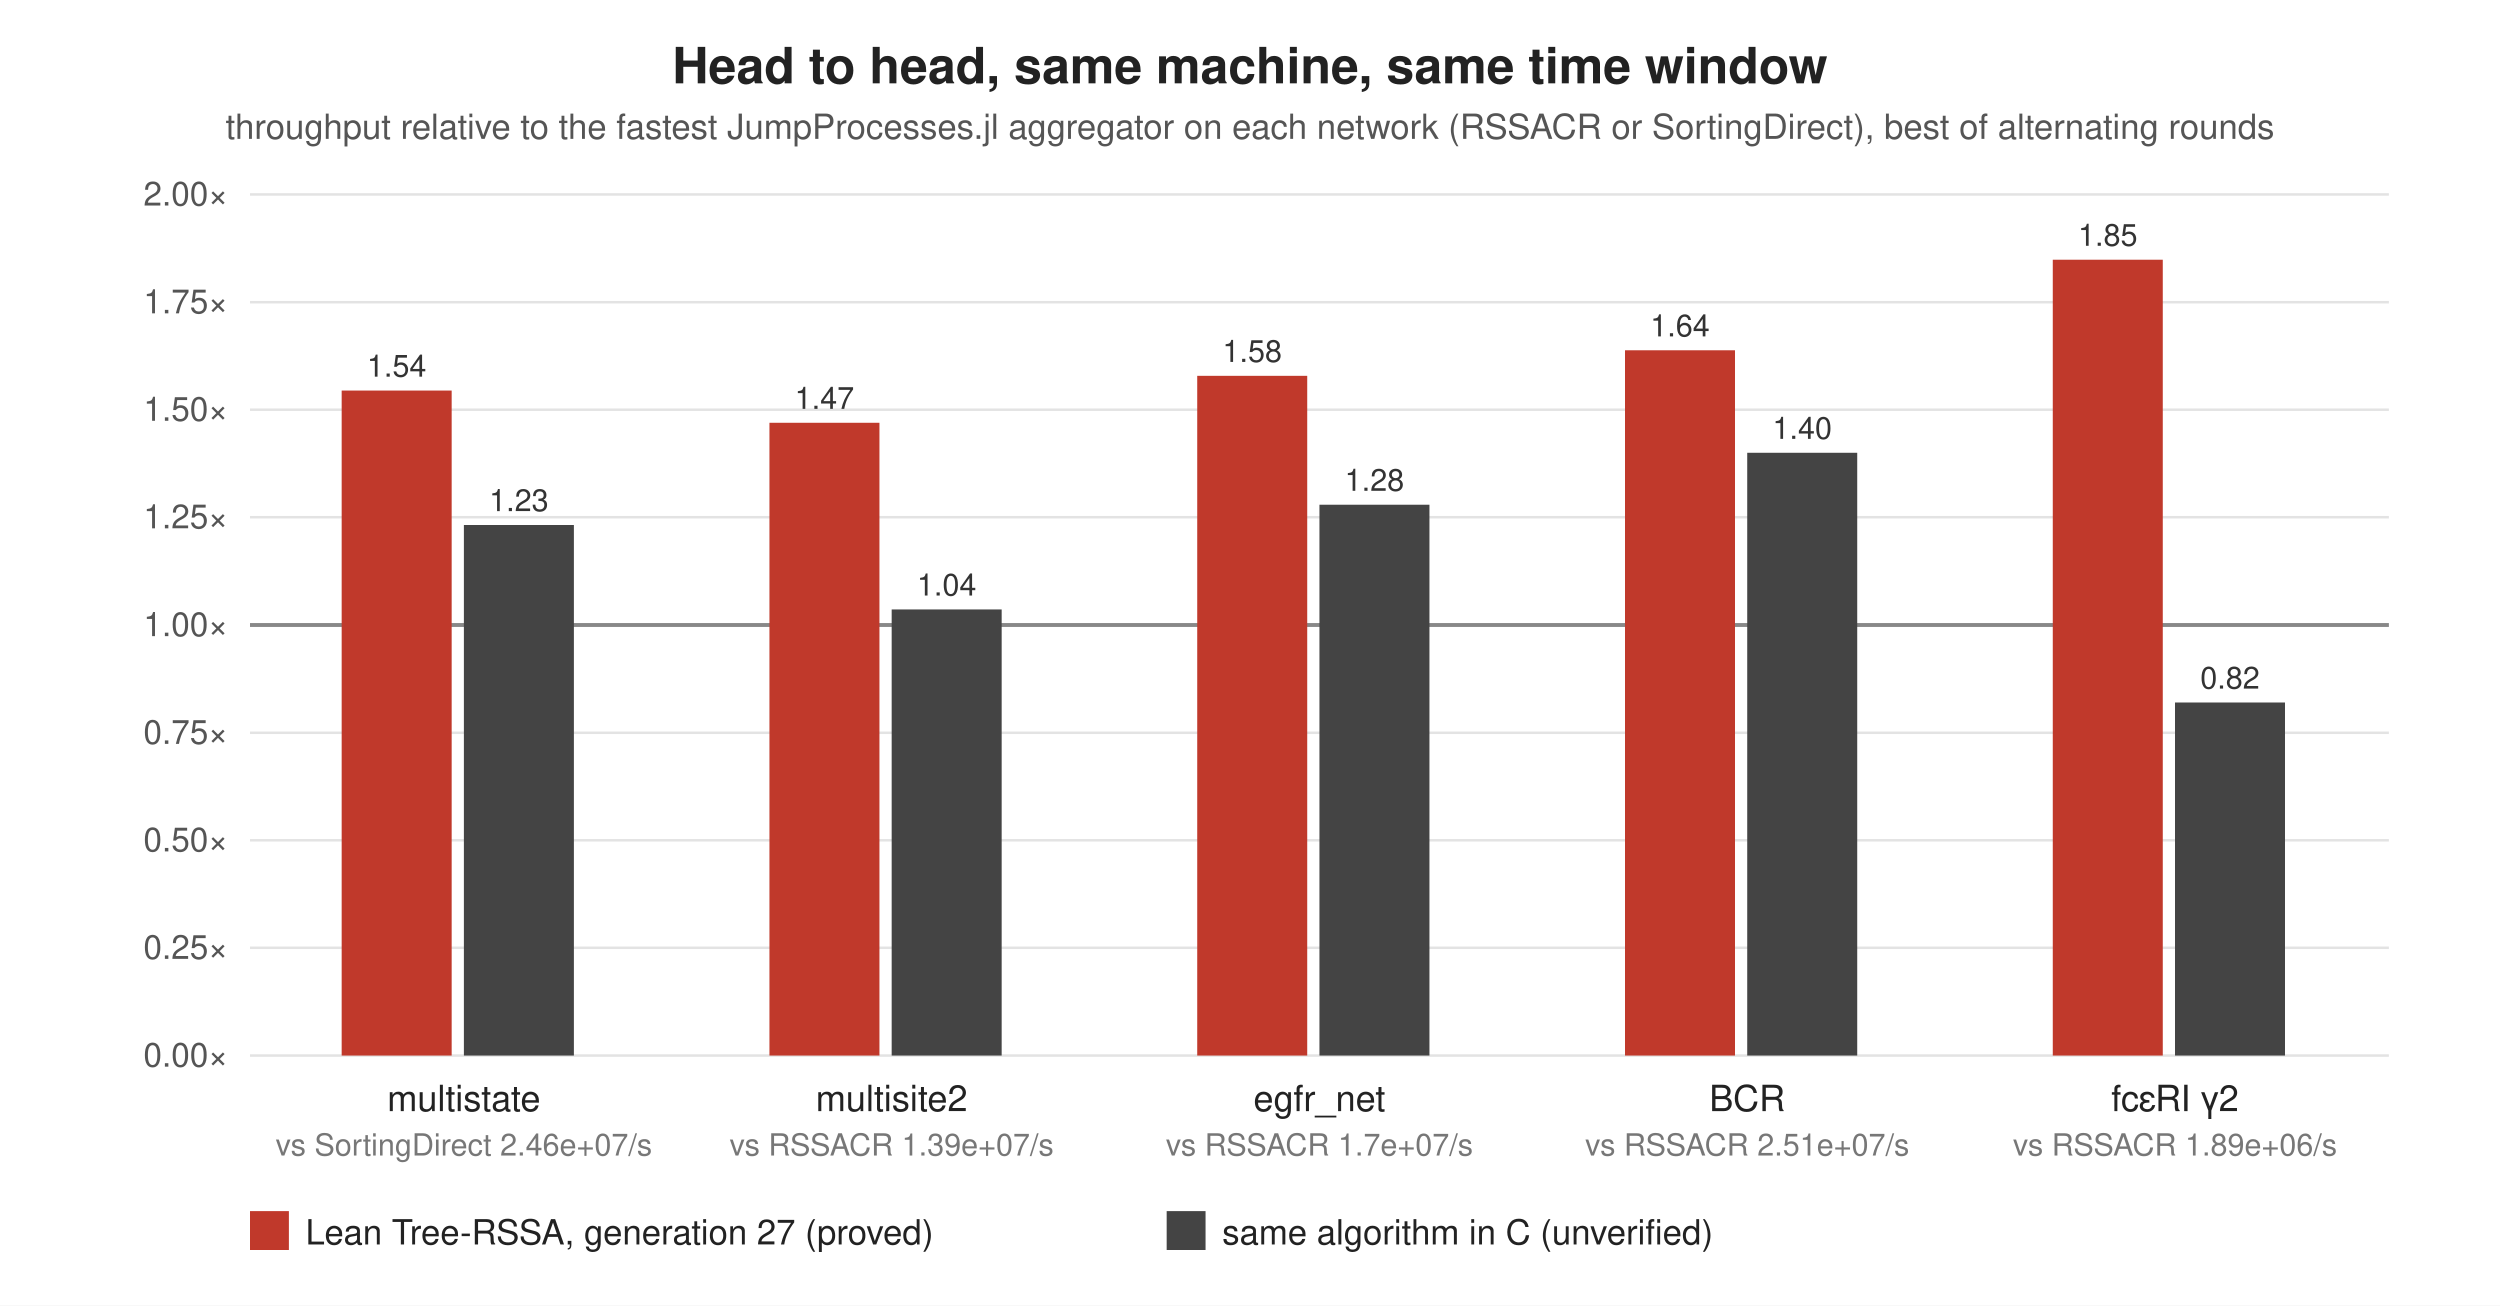
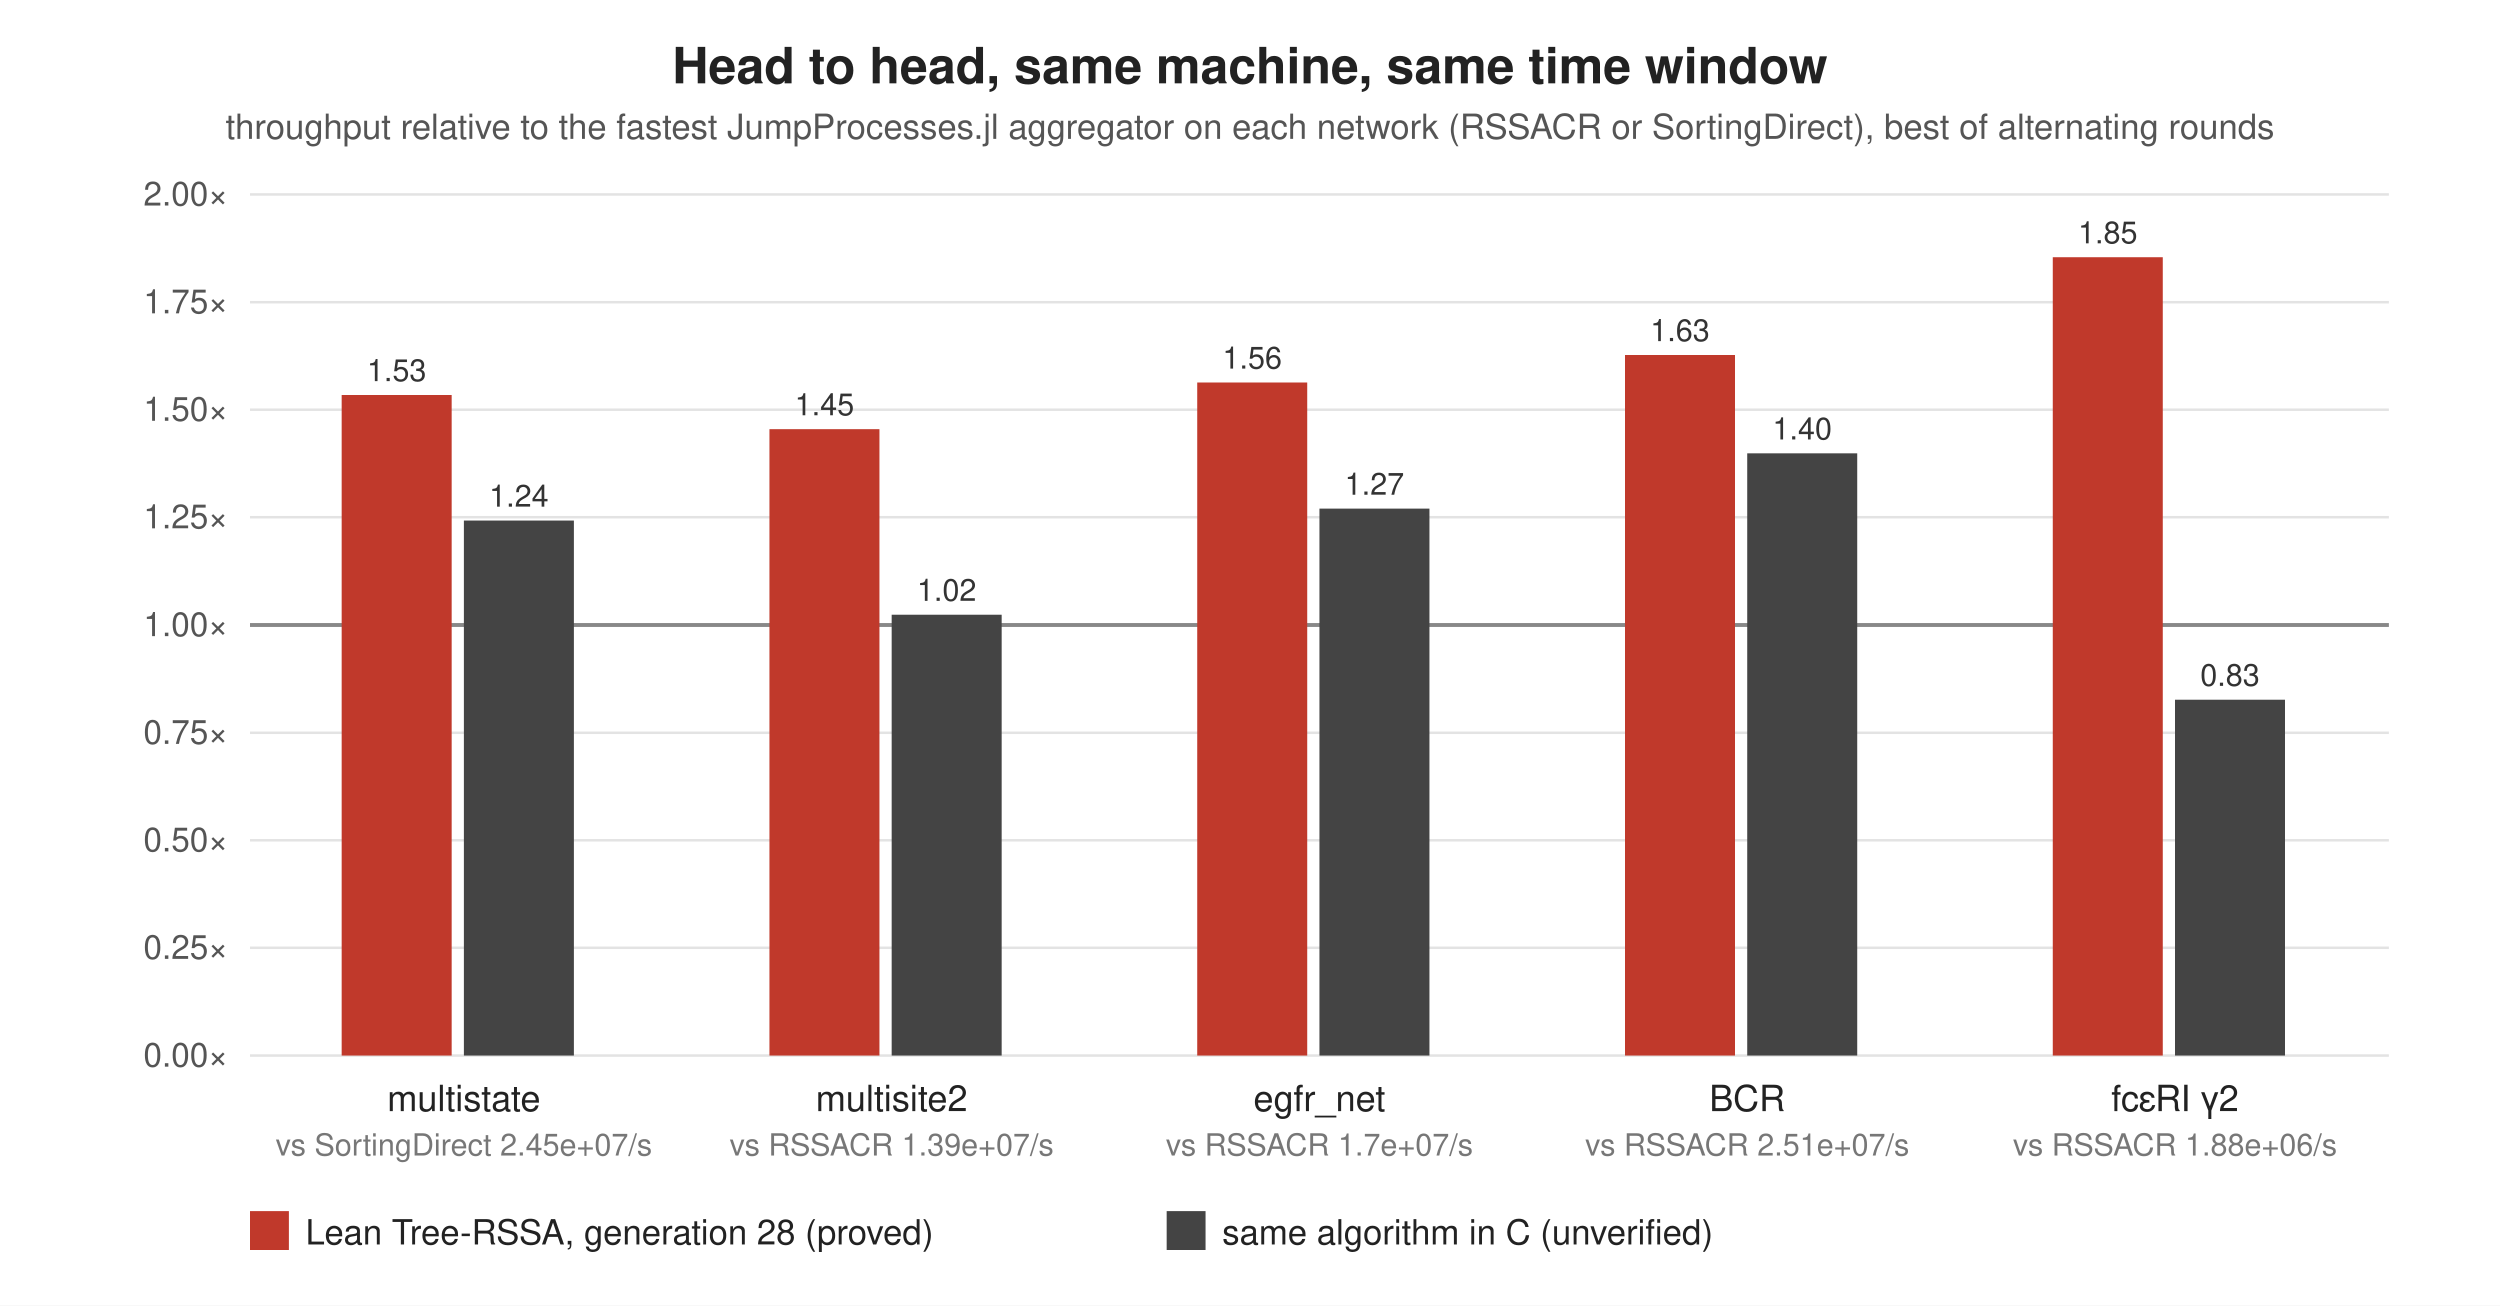
<svg xmlns="http://www.w3.org/2000/svg" viewBox="0 0 900 470" font-family="Helvetica, Arial, sans-serif">
  <rect width="900" height="470" fill="#ffffff" />
  <text x="450.0" y="30" text-anchor="middle" font-size="18" font-weight="bold" fill="#222">Head to head, same machine, same time window</text>
  <text x="450.0" y="50" text-anchor="middle" font-size="12.5" fill="#555">throughput relative to the fastest JumpProcesses.jl aggregator on each network (RSSACR or SortingDirect), best of alternating rounds</text>
  <line x1="90" x2="860" y1="380.0" y2="380.0" stroke="#e3e3e3" stroke-width="0.9" />
  <text x="82" y="384.0" text-anchor="end" font-size="12" fill="#555">0.00×</text>
  <line x1="90" x2="860" y1="341.2" y2="341.2" stroke="#e3e3e3" stroke-width="0.9" />
  <text x="82" y="345.2" text-anchor="end" font-size="12" fill="#555">0.25×</text>
  <line x1="90" x2="860" y1="302.5" y2="302.5" stroke="#e3e3e3" stroke-width="0.9" />
  <text x="82" y="306.5" text-anchor="end" font-size="12" fill="#555">0.50×</text>
  <line x1="90" x2="860" y1="263.8" y2="263.8" stroke="#e3e3e3" stroke-width="0.9" />
  <text x="82" y="267.8" text-anchor="end" font-size="12" fill="#555">0.75×</text>
  <line x1="90" x2="860" y1="225.0" y2="225.0" stroke="#888" stroke-width="1.4" />
  <text x="82" y="229.0" text-anchor="end" font-size="12" fill="#555">1.00×</text>
  <line x1="90" x2="860" y1="186.2" y2="186.2" stroke="#e3e3e3" stroke-width="0.9" />
  <text x="82" y="190.2" text-anchor="end" font-size="12" fill="#555">1.25×</text>
  <line x1="90" x2="860" y1="147.5" y2="147.5" stroke="#e3e3e3" stroke-width="0.9" />
  <text x="82" y="151.5" text-anchor="end" font-size="12" fill="#555">1.50×</text>
  <line x1="90" x2="860" y1="108.8" y2="108.8" stroke="#e3e3e3" stroke-width="0.9" />
  <text x="82" y="112.8" text-anchor="end" font-size="12" fill="#555">1.75×</text>
  <line x1="90" x2="860" y1="70.0" y2="70.0" stroke="#e3e3e3" stroke-width="0.9" />
  <text x="82" y="74.0" text-anchor="end" font-size="12" fill="#555">2.00×</text>
-   <rect x="123.0" y="140.6" width="39.6" height="239.4" fill="#c0392b" />
-   <text x="142.8" y="135.6" text-anchor="middle" font-size="11" fill="#333">1.54</text>
-   <rect x="167.0" y="189.0" width="39.6" height="191.0" fill="#444444" />
-   <text x="186.8" y="184.0" text-anchor="middle" font-size="11" fill="#333">1.23</text>
+   <rect x="123.0" y="142.2" width="39.6" height="237.8" fill="#c0392b" />
+   <text x="142.8" y="137.2" text-anchor="middle" font-size="11" fill="#333">1.53</text>
+   <rect x="167.0" y="187.4" width="39.6" height="192.6" fill="#444444" />
+   <text x="186.8" y="182.4" text-anchor="middle" font-size="11" fill="#333">1.24</text>
  <text x="167.0" y="400" text-anchor="middle" font-size="13" fill="#222">multistate</text>
-   <text x="167.0" y="416" text-anchor="middle" font-size="11" fill="#777">vs SortingDirect 2.46e+07/s</text>
-   <rect x="277.0" y="152.2" width="39.6" height="227.8" fill="#c0392b" />
-   <text x="296.8" y="147.2" text-anchor="middle" font-size="11" fill="#333">1.47</text>
-   <rect x="321.0" y="219.4" width="39.6" height="160.6" fill="#444444" />
-   <text x="340.8" y="214.4" text-anchor="middle" font-size="11" fill="#333">1.04</text>
+   <text x="167.0" y="416" text-anchor="middle" font-size="11" fill="#777">vs SortingDirect 2.45e+07/s</text>
+   <rect x="277.0" y="154.5" width="39.6" height="225.5" fill="#c0392b" />
+   <text x="296.8" y="149.5" text-anchor="middle" font-size="11" fill="#333">1.45</text>
+   <rect x="321.0" y="221.3" width="39.6" height="158.7" fill="#444444" />
+   <text x="340.8" y="216.3" text-anchor="middle" font-size="11" fill="#333">1.02</text>
  <text x="321.0" y="400" text-anchor="middle" font-size="13" fill="#222">multisite2</text>
  <text x="321.0" y="416" text-anchor="middle" font-size="11" fill="#777">vs RSSACR 1.39e+07/s</text>
-   <rect x="431.0" y="135.3" width="39.6" height="244.7" fill="#c0392b" />
-   <text x="450.8" y="130.3" text-anchor="middle" font-size="11" fill="#333">1.58</text>
-   <rect x="475.0" y="181.7" width="39.6" height="198.3" fill="#444444" />
-   <text x="494.8" y="176.7" text-anchor="middle" font-size="11" fill="#333">1.28</text>
+   <rect x="431.0" y="137.7" width="39.6" height="242.3" fill="#c0392b" />
+   <text x="450.8" y="132.7" text-anchor="middle" font-size="11" fill="#333">1.56</text>
+   <rect x="475.0" y="183.1" width="39.6" height="196.9" fill="#444444" />
+   <text x="494.8" y="178.1" text-anchor="middle" font-size="11" fill="#333">1.27</text>
  <text x="475.0" y="400" text-anchor="middle" font-size="13" fill="#222">egfr_net</text>
  <text x="475.0" y="416" text-anchor="middle" font-size="11" fill="#777">vs RSSACR 1.7e+07/s</text>
-   <rect x="585.0" y="126.1" width="39.6" height="253.9" fill="#c0392b" />
-   <text x="604.8" y="121.1" text-anchor="middle" font-size="11" fill="#333">1.64</text>
-   <rect x="629.0" y="163.0" width="39.6" height="217.0" fill="#444444" />
-   <text x="648.8" y="158.0" text-anchor="middle" font-size="11" fill="#333">1.40</text>
+   <rect x="585.0" y="127.8" width="39.6" height="252.2" fill="#c0392b" />
+   <text x="604.8" y="122.8" text-anchor="middle" font-size="11" fill="#333">1.63</text>
+   <rect x="629.0" y="163.2" width="39.6" height="216.8" fill="#444444" />
+   <text x="648.8" y="158.2" text-anchor="middle" font-size="11" fill="#333">1.40</text>
  <text x="629.0" y="400" text-anchor="middle" font-size="13" fill="#222">BCR</text>
  <text x="629.0" y="416" text-anchor="middle" font-size="11" fill="#777">vs RSSACR 2.51e+07/s</text>
-   <rect x="739.0" y="93.5" width="39.6" height="286.5" fill="#c0392b" />
-   <text x="758.8" y="88.5" text-anchor="middle" font-size="11" fill="#333">1.85</text>
-   <rect x="783.0" y="252.9" width="39.6" height="127.1" fill="#444444" />
-   <text x="802.8" y="247.9" text-anchor="middle" font-size="11" fill="#333">0.82</text>
+   <rect x="739.0" y="92.6" width="39.6" height="287.4" fill="#c0392b" />
+   <text x="758.8" y="87.6" text-anchor="middle" font-size="11" fill="#333">1.85</text>
+   <rect x="783.0" y="251.9" width="39.6" height="128.1" fill="#444444" />
+   <text x="802.8" y="246.9" text-anchor="middle" font-size="11" fill="#333">0.83</text>
  <text x="783.0" y="400" text-anchor="middle" font-size="13" fill="#222">fcεRI γ2</text>
-   <text x="783.0" y="416" text-anchor="middle" font-size="11" fill="#777">vs RSSACR 1.89e+06/s</text>
+   <text x="783.0" y="416" text-anchor="middle" font-size="11" fill="#777">vs RSSACR 1.88e+06/s</text>
  <rect x="90" y="436" width="14" height="14" fill="#c0392b" />
-   <text x="110" y="448" font-size="12.5" fill="#222">Lean Tree-RSSA, generation 27 (proved)</text>
+   <text x="110" y="448" font-size="12.5" fill="#222">Lean Tree-RSSA, generation 28 (proved)</text>
  <rect x="420" y="436" width="14" height="14" fill="#444444" />
  <text x="440" y="448" font-size="12.5" fill="#222">same algorithm in C (unverified)</text>
</svg>
